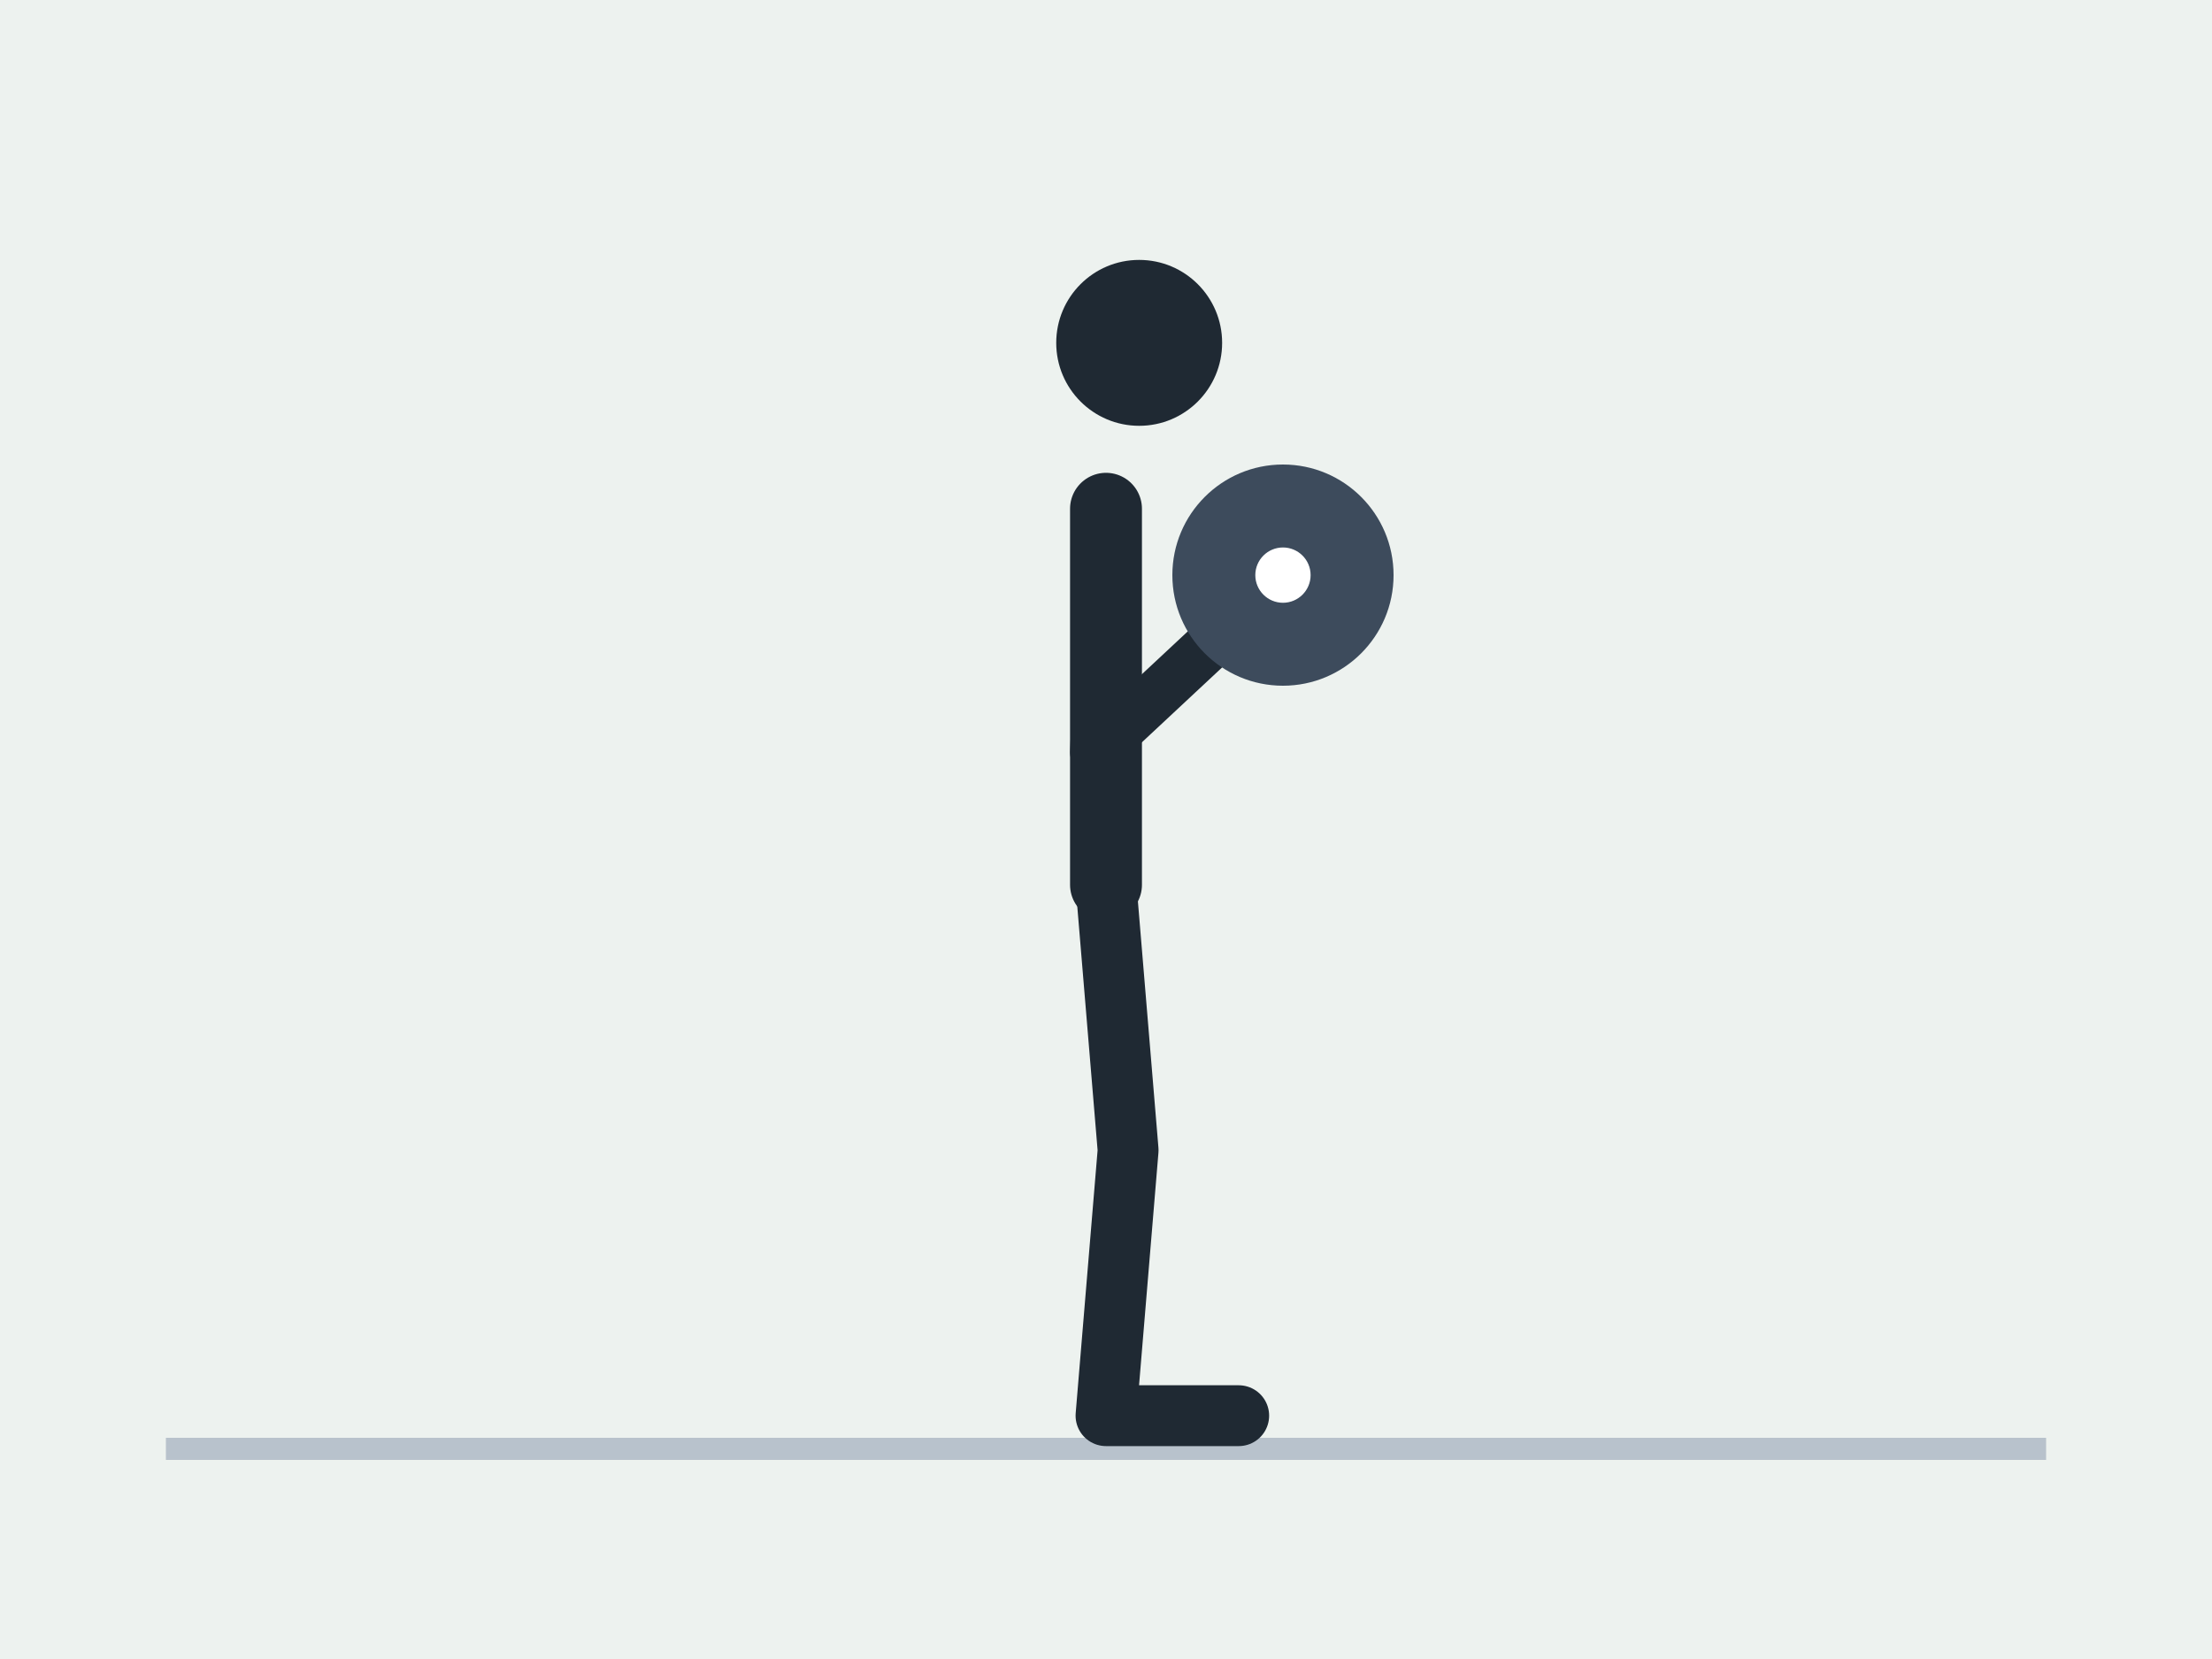
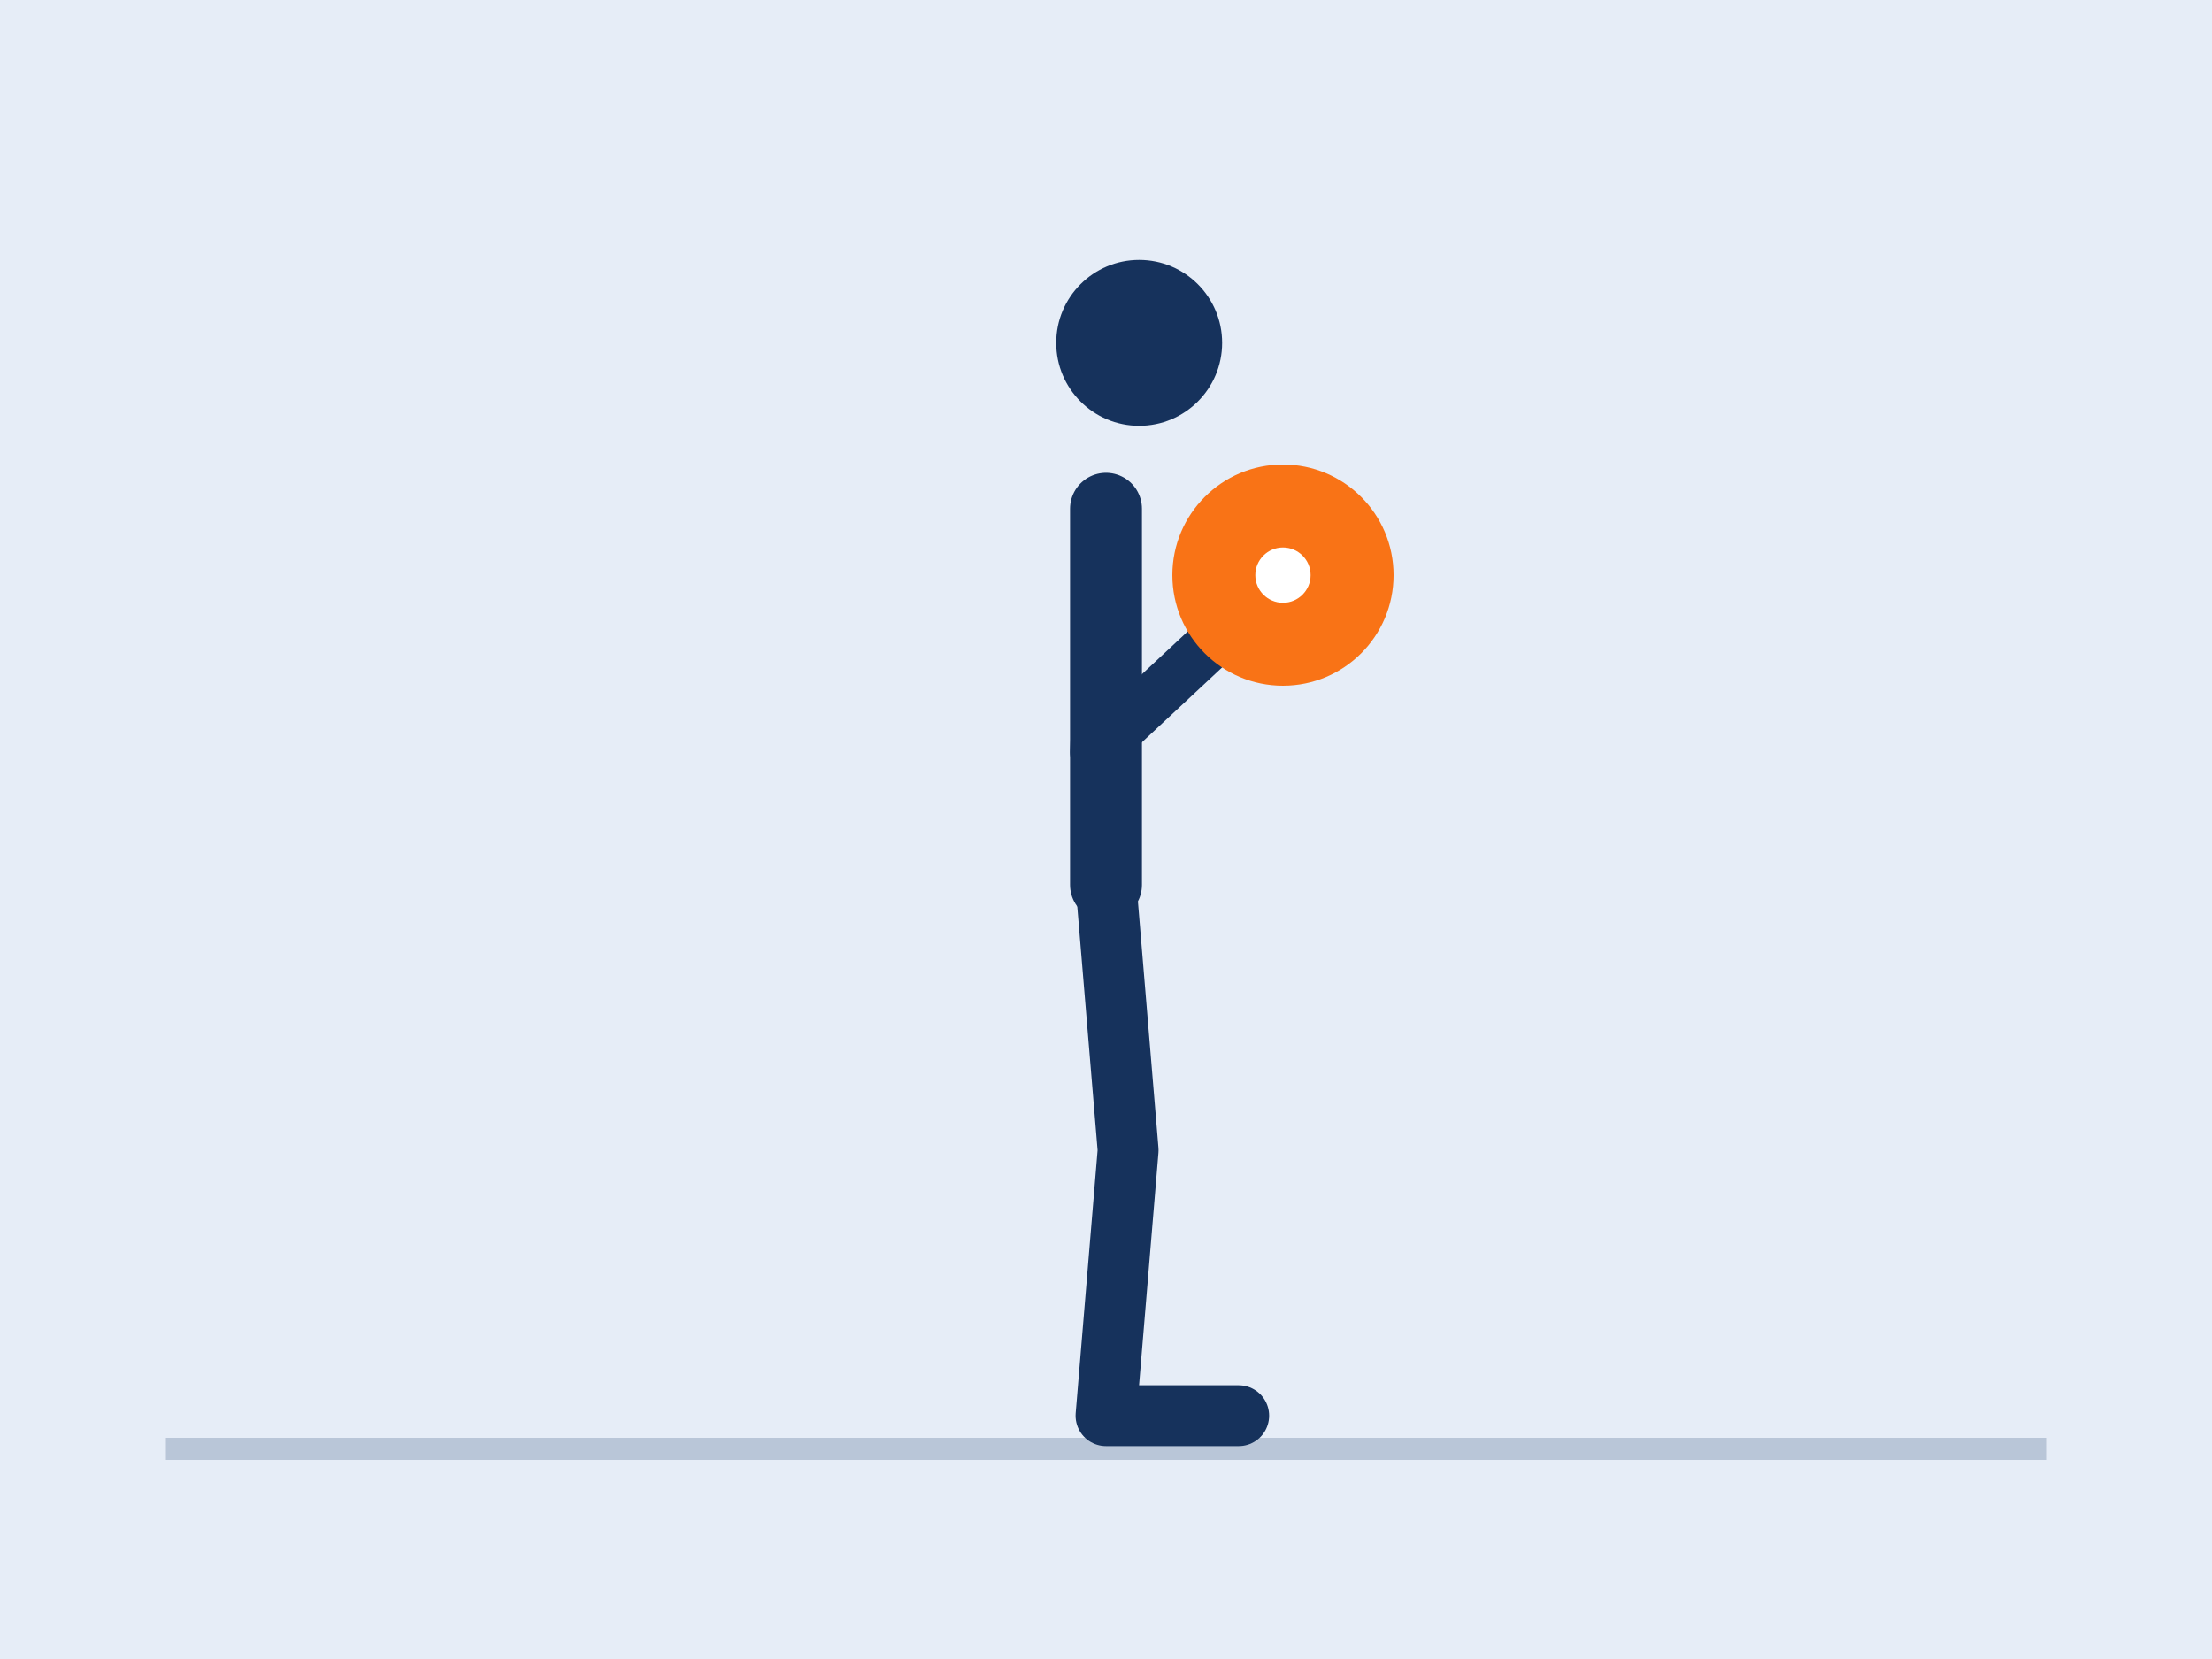
<svg xmlns="http://www.w3.org/2000/svg" viewBox="0 0 400 300" width="400" height="300">
-   <rect width="400" height="300" fill="#edf2ef" />
-   <line x1="30" y1="262" x2="370" y2="262" stroke="#b8c2cc" stroke-width="4" />
-   <polyline points="200,160 204,208 200,256 224,256" fill="none" stroke="#1f2933" stroke-width="11" stroke-linecap="round" stroke-linejoin="round" />
-   <line x1="200" y1="92" x2="200" y2="160" stroke="#1f2933" stroke-width="13" stroke-linecap="round" />
-   <polyline points="200,92 198,136 228,108" fill="none" stroke="#1f2933" stroke-width="9" stroke-linecap="round" stroke-linejoin="round" />
-   <circle cx="206" cy="62" r="15" fill="#1f2933" />
-   <circle cx="232" cy="104" r="20" fill="#3d4b5c" />
+   <rect width="400" height="300" fill="#e6edf7" />
+   <line x1="30" y1="262" x2="370" y2="262" stroke="#b9c6d8" stroke-width="4" />
+   <polyline points="200,160 204,208 200,256 224,256" fill="none" stroke="#16325c" stroke-width="11" stroke-linecap="round" stroke-linejoin="round" />
+   <line x1="200" y1="92" x2="200" y2="160" stroke="#16325c" stroke-width="13" stroke-linecap="round" />
+   <polyline points="200,92 198,136 228,108" fill="none" stroke="#16325c" stroke-width="9" stroke-linecap="round" stroke-linejoin="round" />
+   <circle cx="206" cy="62" r="15" fill="#16325c" />
+   <circle cx="232" cy="104" r="20" fill="#f97316" />
  <circle cx="232" cy="104" r="5" fill="#ffffff" />
</svg>
